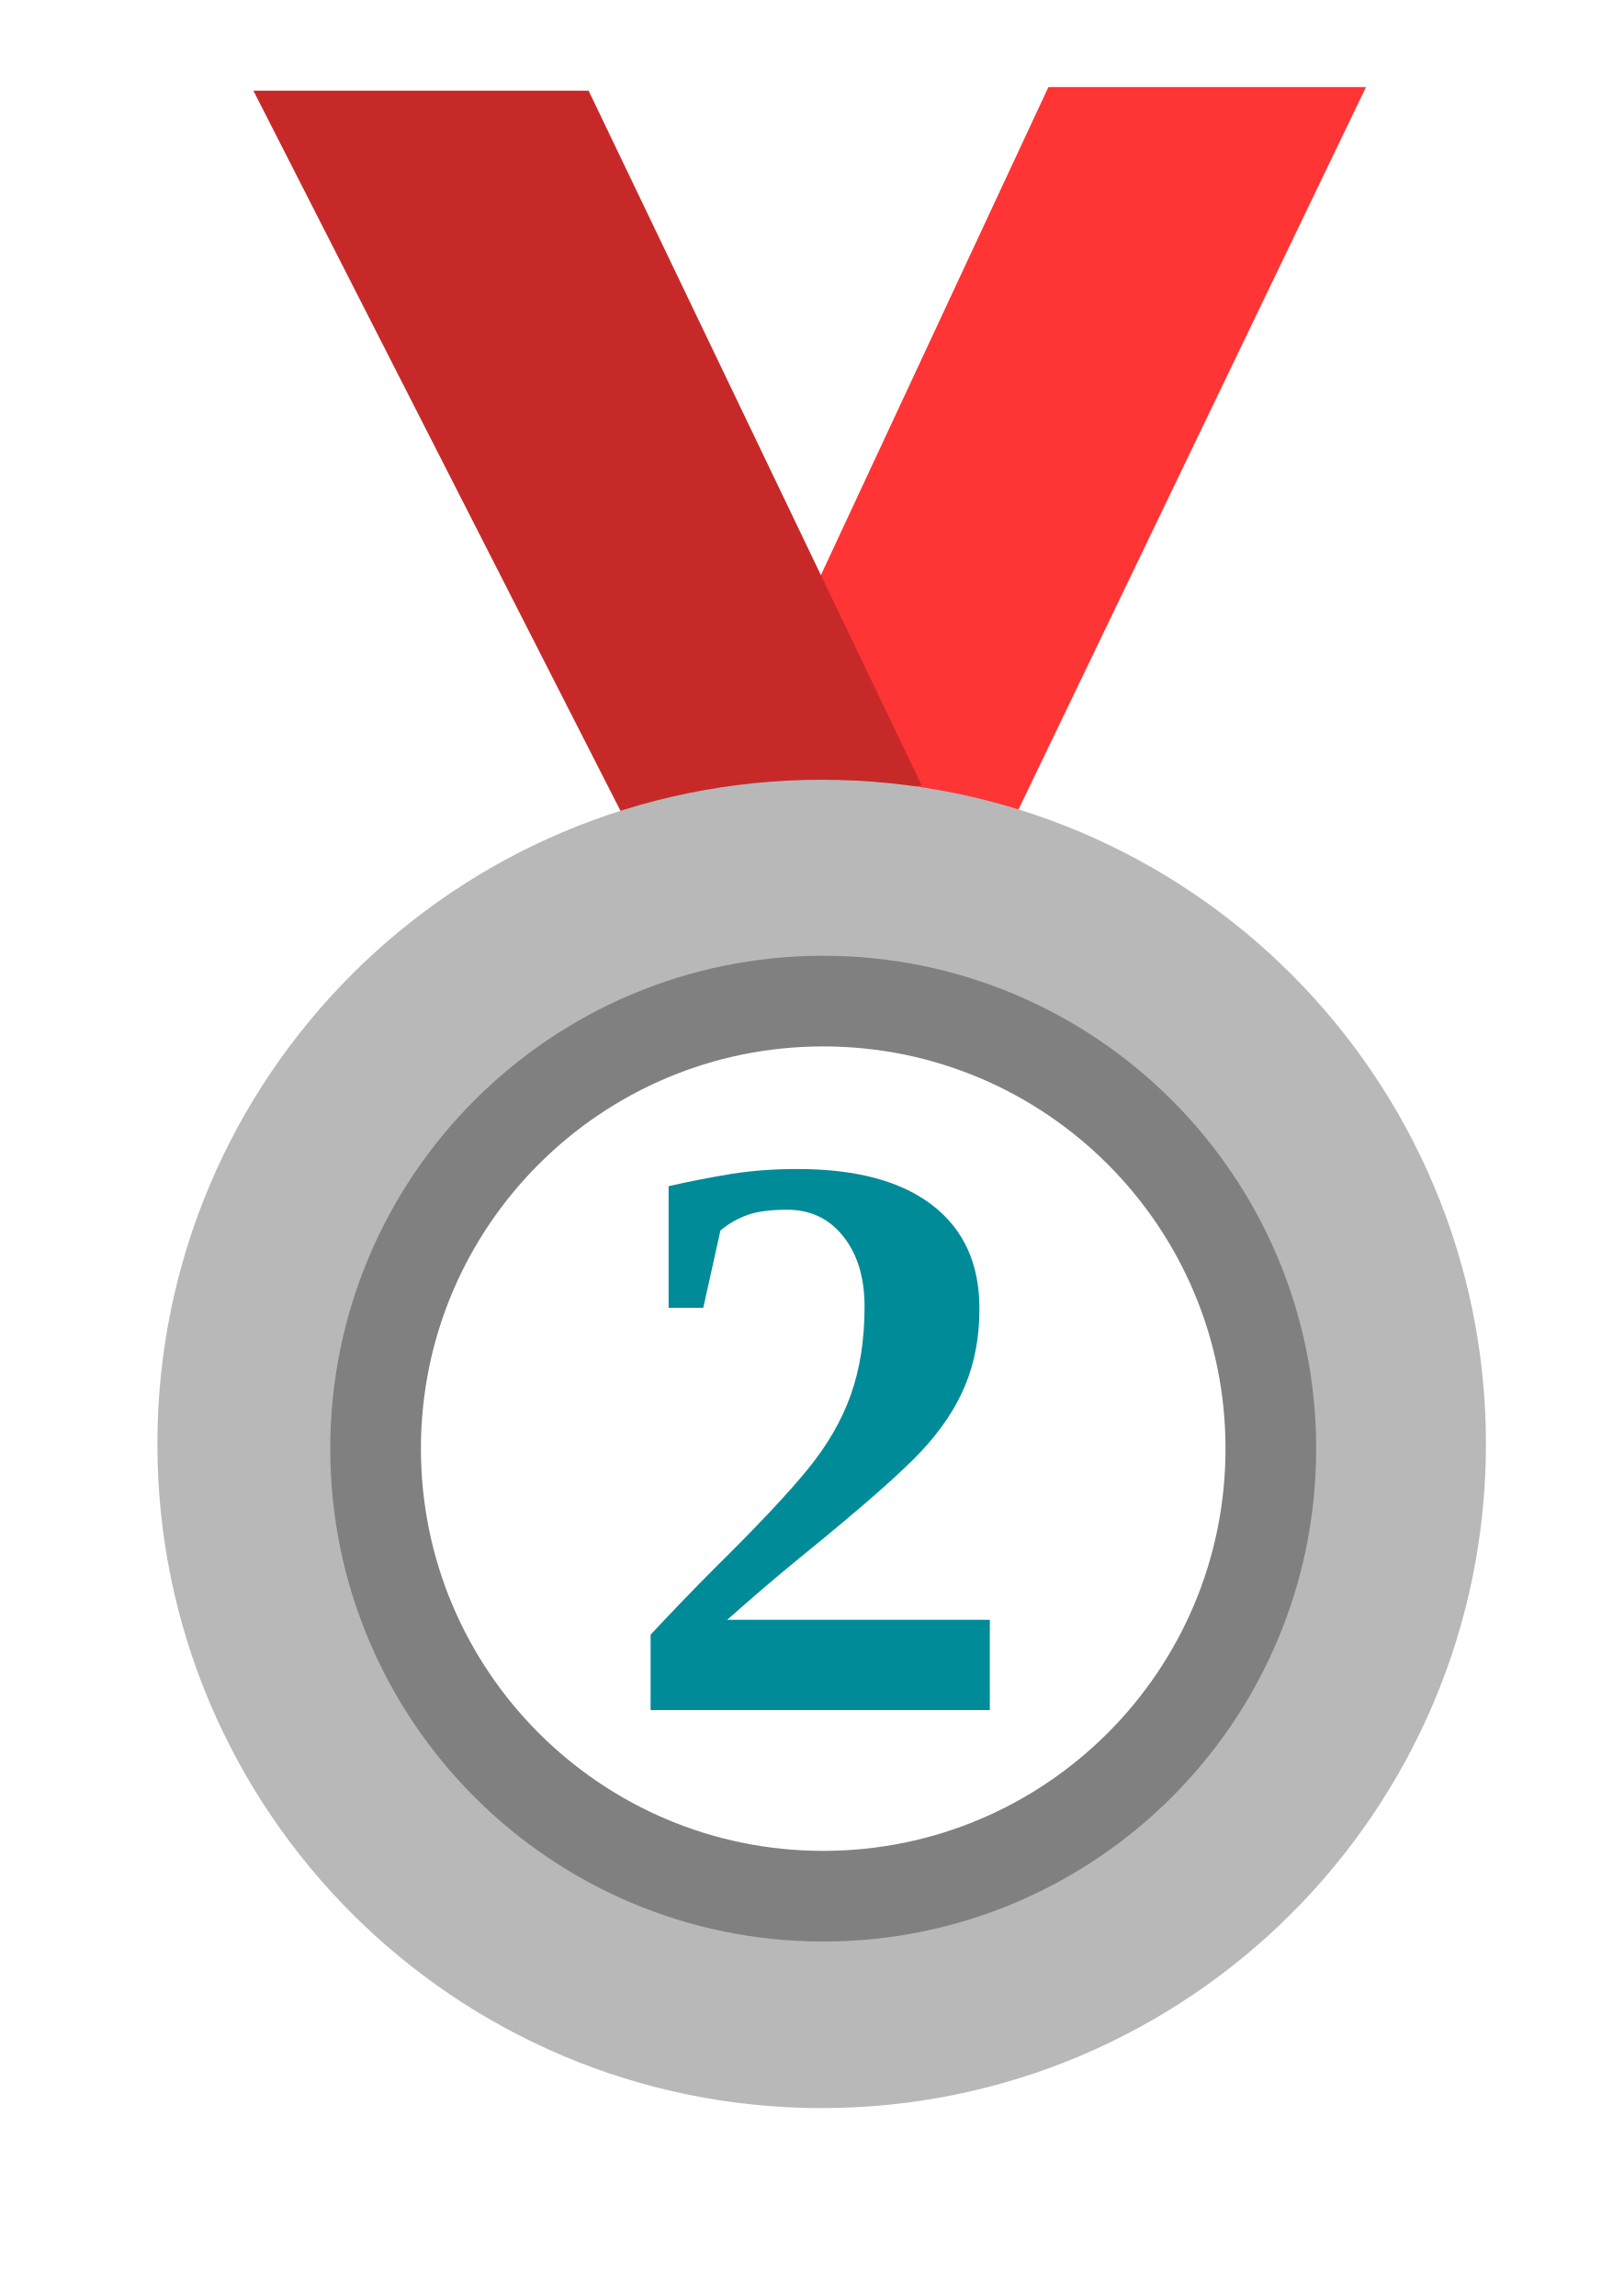
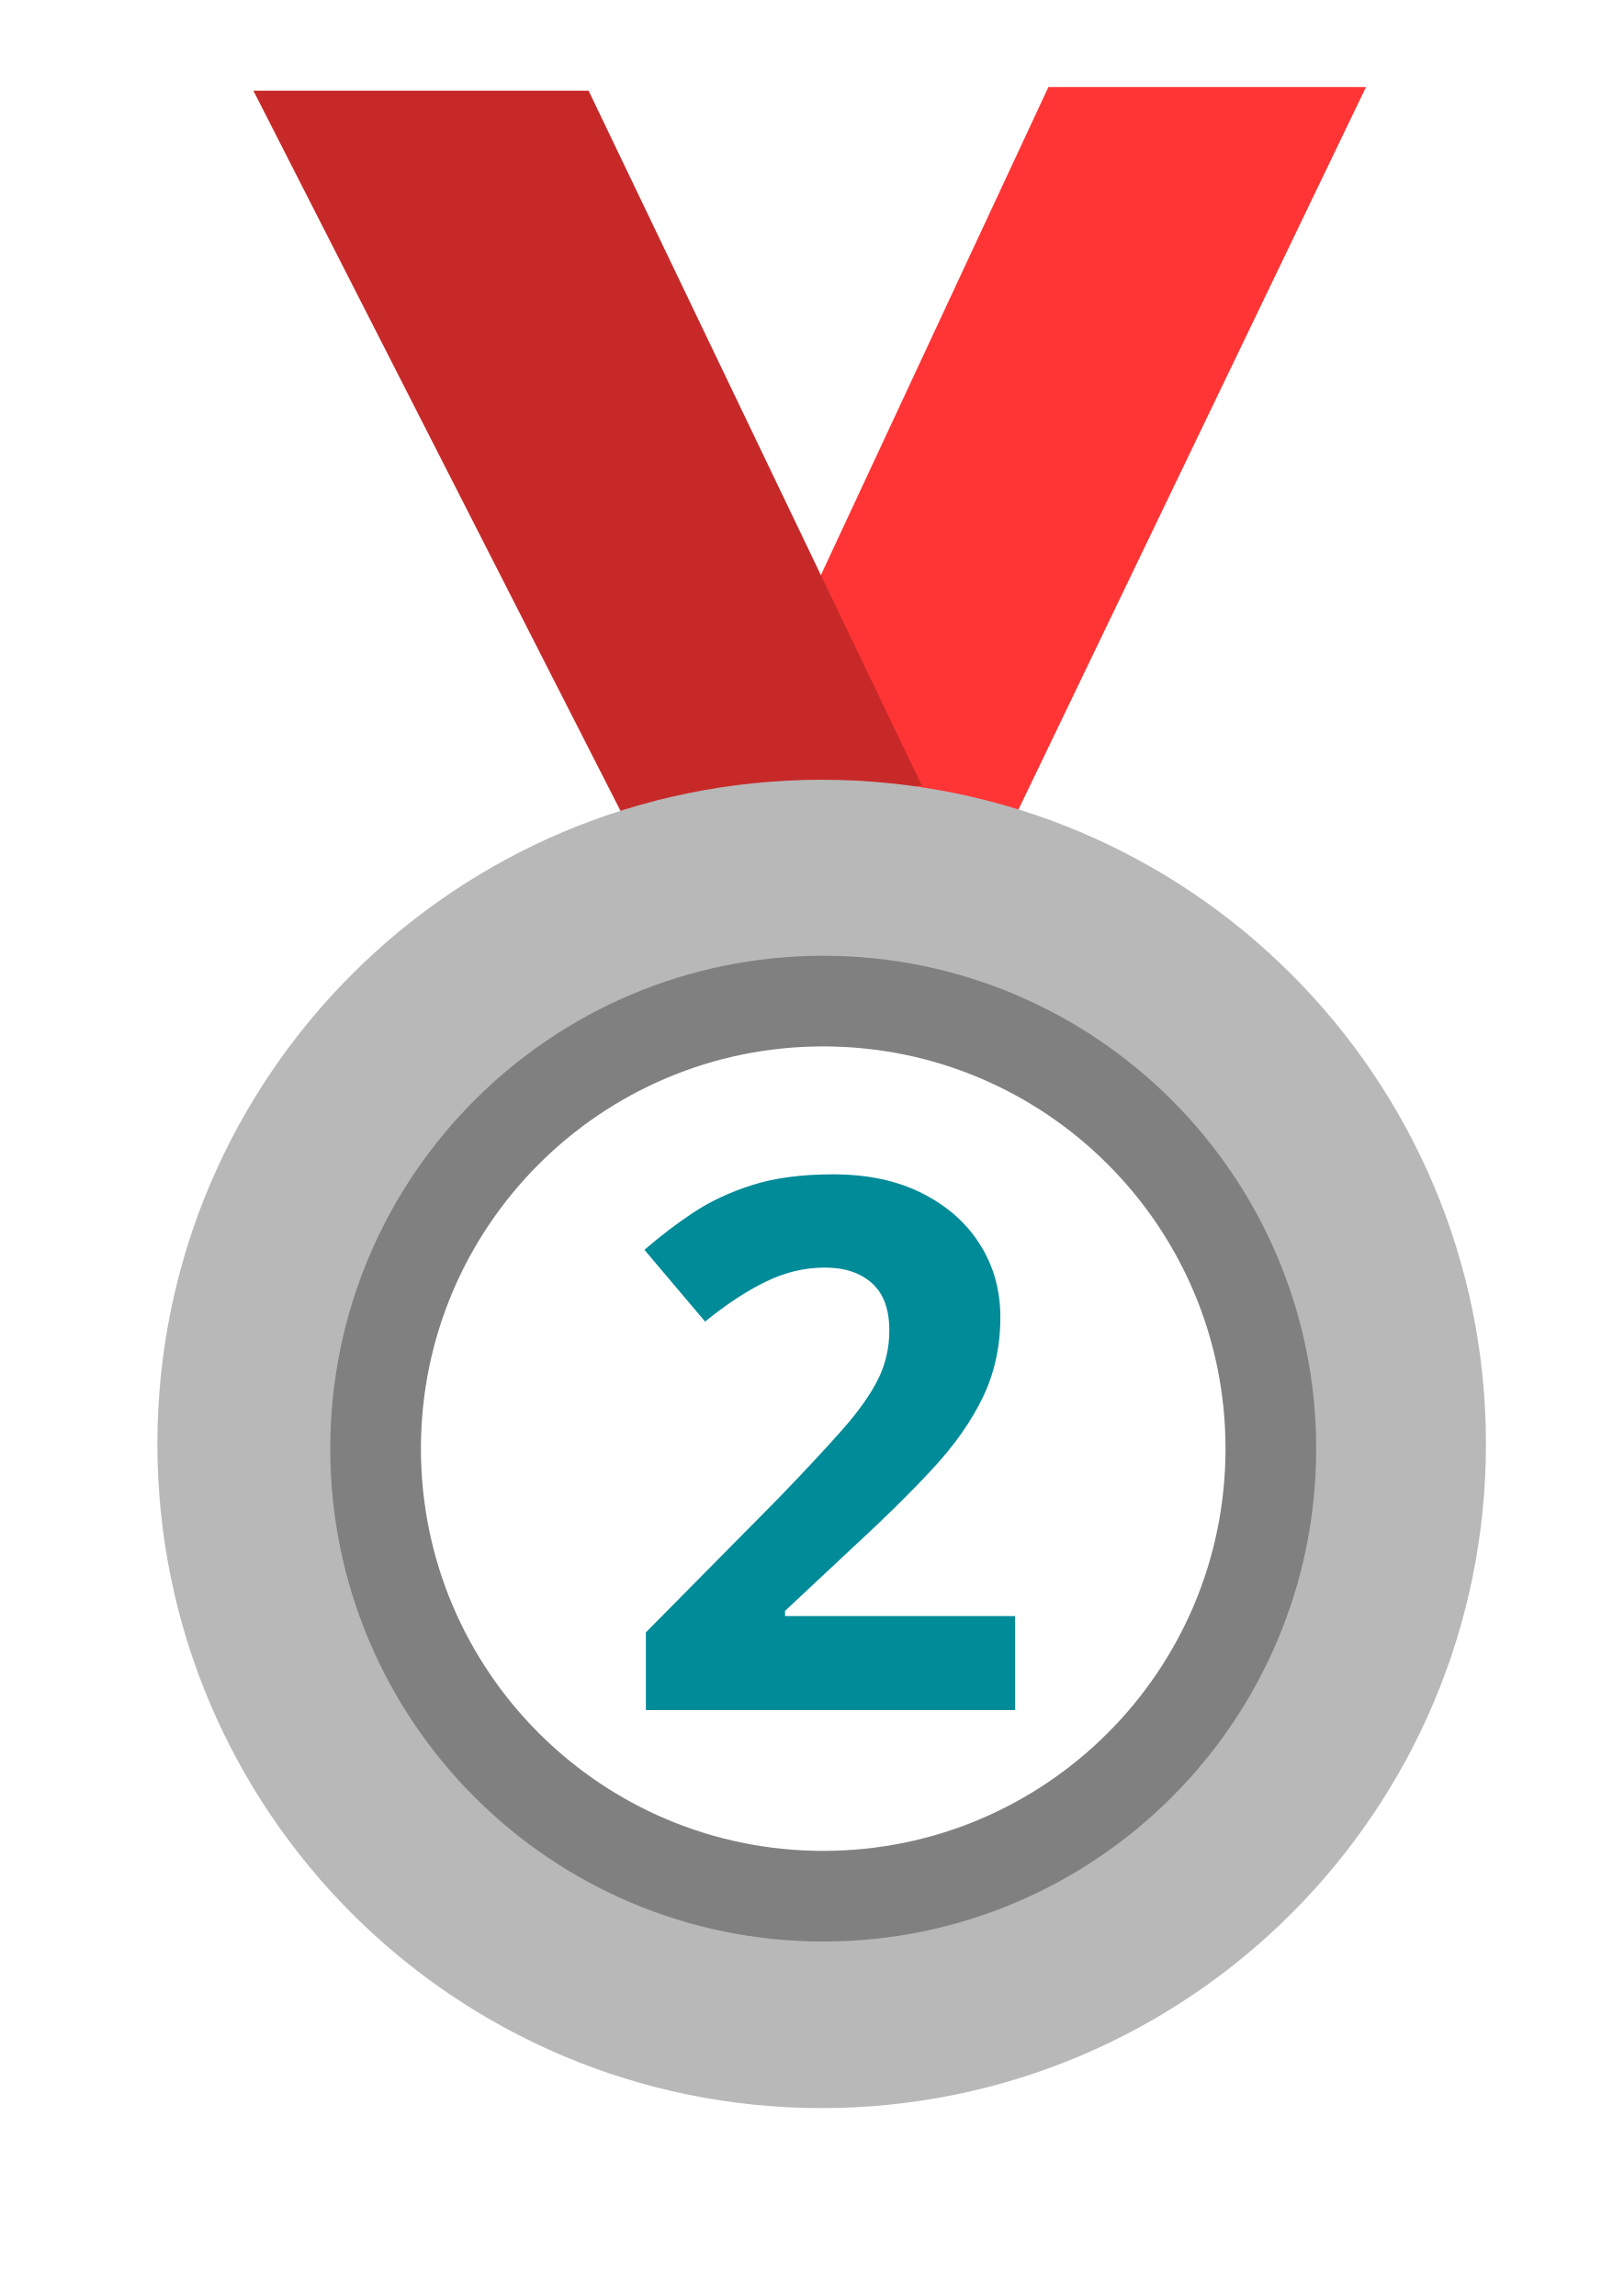
<svg xmlns="http://www.w3.org/2000/svg" width="210mm" height="297mm" version="1.1" viewBox="0 0 210 297">
  <path d="m128.29 111.22 47.941-99.68h-40.462l-41.334 88.679z" style="fill:#ff3434;stroke-width:.549px;stroke:#ff3434" />
  <path d="m82.138 108.59-49.368-96.864h43.354l43.069 89.836z" style="fill:#c72929" />
  <circle cx="106.27" cy="186.78" r="73.792" style="fill:none;stroke-width:24.244;stroke:#b8b8b8" />
-   <text x="79.708" y="221.201" style="fill:#008b99;font-family:'Liberation Serif';font-size:105.7px;font-weight:bold;line-height:1.25;stroke-width:.734" xml:space="preserve">
-     <tspan x="79.708" y="221.201" style="fill:#008b99;font-family:'Liberation Serif';font-size:105.7px;font-weight:bold;stroke-width:.734">2</tspan>
+   <text x="79.708" y="221.201" style="fill:#008b99;font-family:'PT Serif';font-size:95.7px;font-weight:bold;line-height:1.25;stroke-width:.734" xml:space="preserve">
+     <tspan x="79.708" y="221.201" style="fill:#008b99;font-family:'PT Serif';font-size:95.7px;font-weight:bold;stroke-width:.734">2</tspan>
  </text>
  <circle cx="106.47" cy="187.39" r="57.894" style="fill:none;stroke-width:11.726;stroke:#808080" />
</svg>
